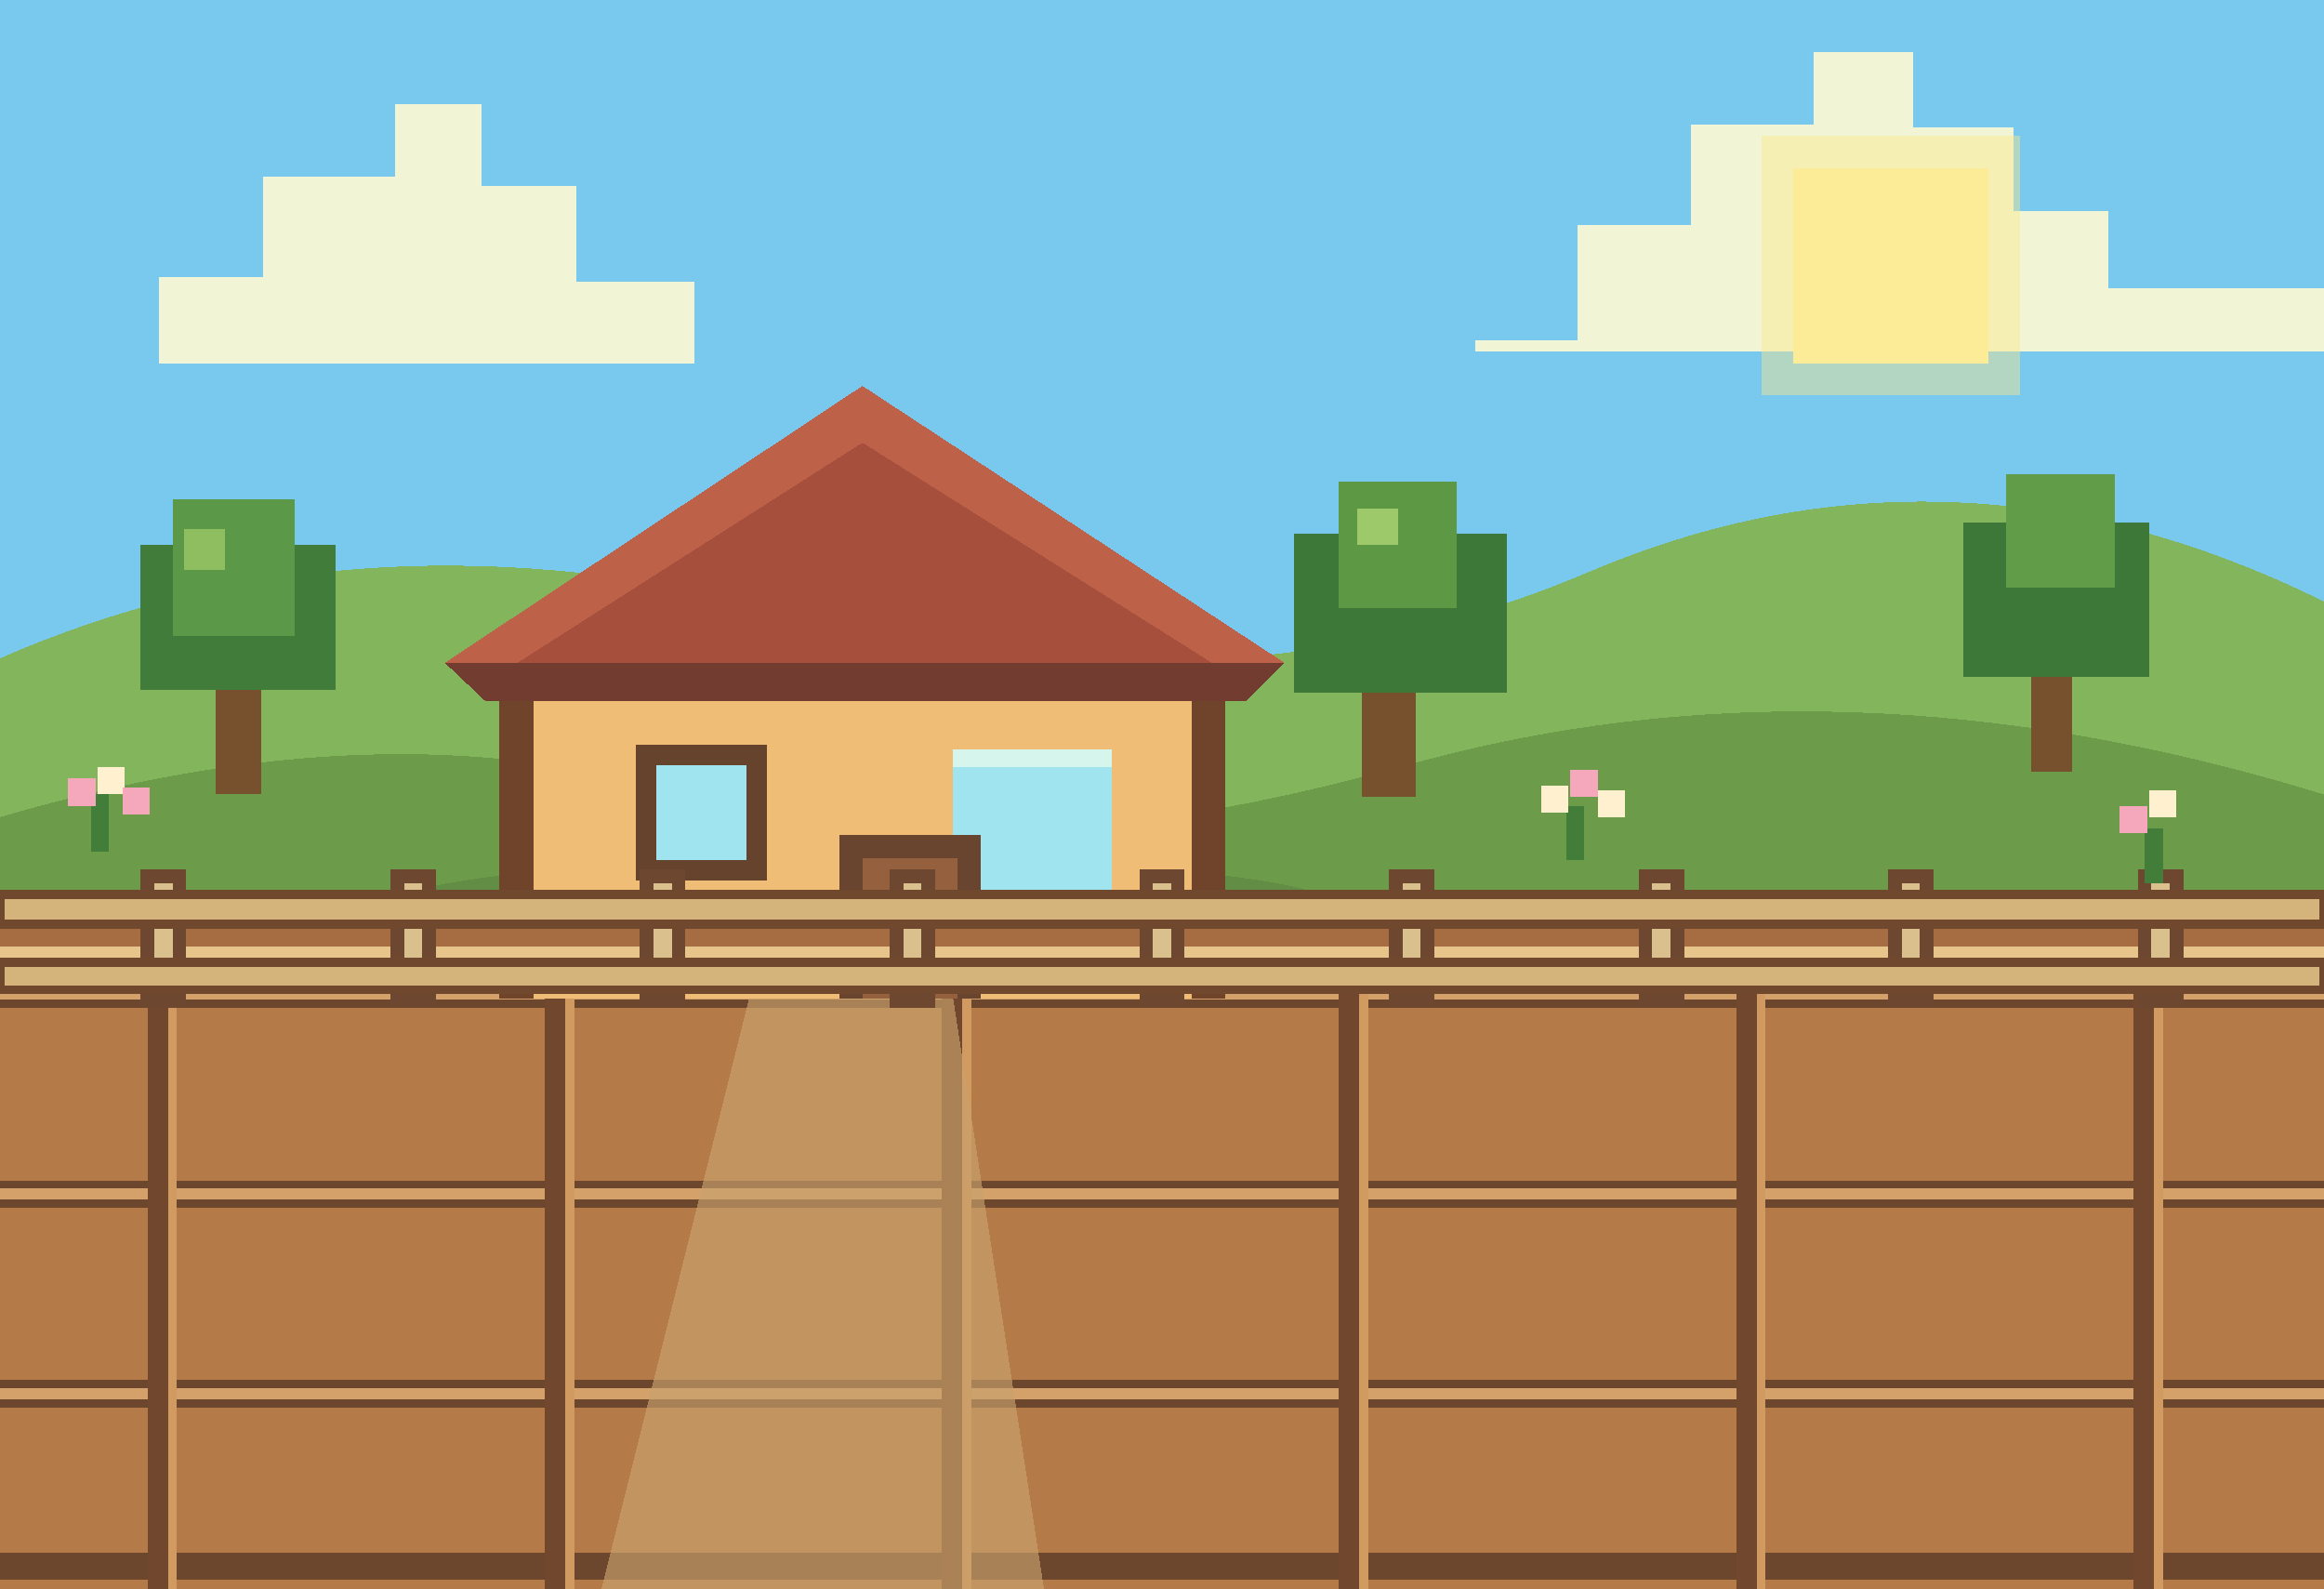
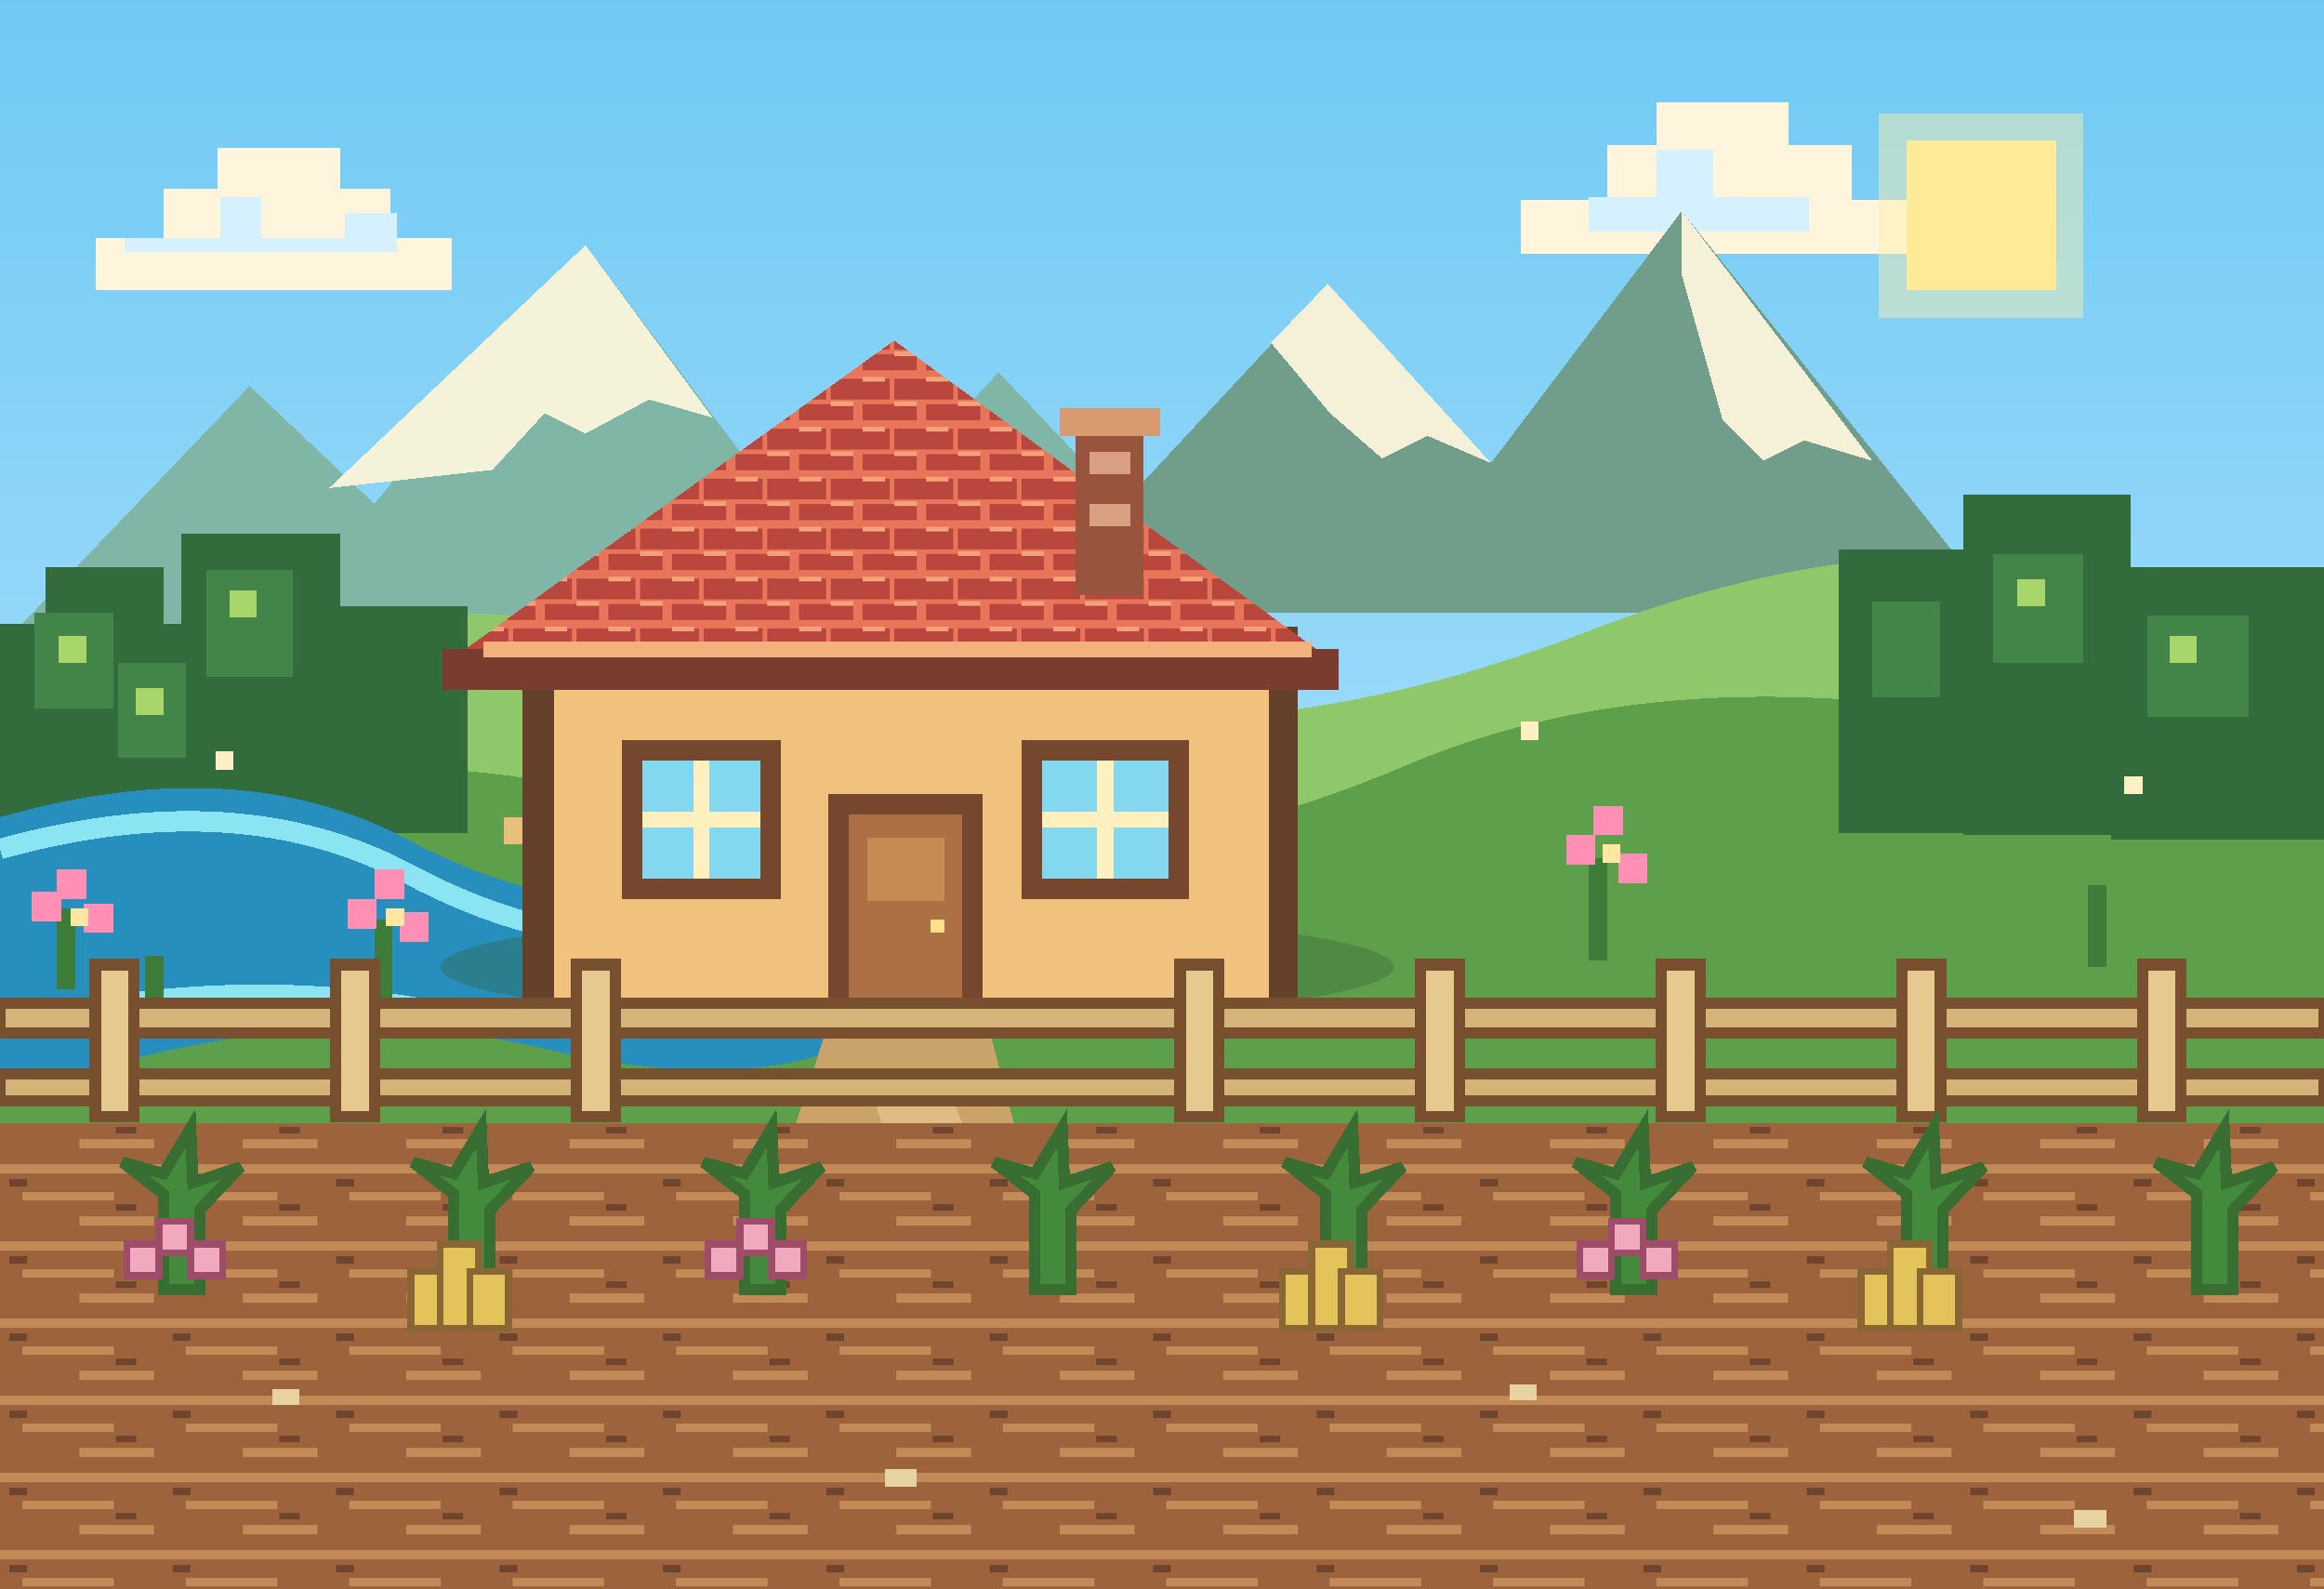
<svg xmlns="http://www.w3.org/2000/svg" viewBox="0 0 1024 700" shape-rendering="crispEdges">
-   <rect width="1024" height="700" fill="#79c9ef" />
-   <path d="M0 160h70v-38h46V78h58V46h38v36h42v42h52v36H0zm650-10h45V99h50V55h54V23h44v33h44v37h42v34h95v28H650z" fill="#f2f5d5" />
-   <rect x="790" y="74" width="86" height="86" fill="#fff1a0" />
-   <rect x="776" y="60" width="114" height="114" fill="#f8e68c" opacity=".45" />
-   <path d="M0 290Q160 220 350 270T700 252T1024 265V700H0Z" fill="#83b65c" />
-   <path d="M0 360Q170 310 300 350T620 337T1024 350V700H0Z" fill="#6c9c49" />
-   <path d="M0 430h1024v270H0z" fill="#b47b49" />
-   <path d="M0 438h1024M0 526h1024M0 614h1024M0 690h1024" stroke="#6d462e" stroke-width="12" />
-   <path d="M0 438h1024M0 526h1024M0 614h1024" stroke="#d5a16a" stroke-width="5" />
-   <path d="M70 438v262M245 438v262M420 438v262M595 438v262M770 438v262M945 438v262" stroke="#71482e" stroke-width="10" />
-   <path d="M76 438v262M251 438v262M426 438v262M601 438v262M776 438v262M951 438v262" stroke="#d19a61" stroke-width="4" />
+   <defs>
+     <linearGradient id="sky" x2="0" y2="1">
+       <stop stop-color="#70c9f4" />
+       <stop offset="1" stop-color="#c7edff" />
+     </linearGradient>
+     <pattern id="roof" width="28" height="22" patternUnits="userSpaceOnUse">
+       <rect width="28" height="22" fill="#b9473d" />
+       <path d="M0 0H28M0 11H28M14 0V11M0 11V22" stroke="#e8755a" stroke-width="4" />
+       <path d="M2 2H12M16 13H26" stroke="#f4a17a" stroke-width="2" />
+     </pattern>
+     <pattern id="soil" width="72" height="34" patternUnits="userSpaceOnUse">
+       <rect width="72" height="34" fill="#9c633d" />
+       <path d="M0 5H72M10 17H50M35 28H68" stroke="#c18a57" stroke-width="4" />
+       <path d="M4 11h8m39 11h9" stroke="#70452e" stroke-width="3" />
+     </pattern>
+   </defs>
+   <rect width="1024" height="700" fill="url(#sky)" />
+   <g fill="#fff5dc">
+     <path d="M42 105h30V83h24V65h54v18h22v22h27v23H42zM670 88h38V64h22V45h58v19h28v24h26v24H670z" />
+   </g>
+   <g fill="#d5f0ff">
+     <path d="M55 105h42V87h18v18h37V94h23v17H55zM700 87h30V66h25v21h42v15h-97z" />
+   </g>
+   <rect x="840" y="62" width="66" height="66" fill="#ffe58a" />
+   <rect x="828" y="50" width="90" height="90" fill="#fff0a9" opacity=".45" />
+   <path d="M0 285L110 170l55 52 93-114 104 139 78-83 115 121H0z" fill="#7fb6a5" />
+   <path d="M145 215l113-107 56 76-28-8-28 15-18-9-23 25z" fill="#f4f2d9" />
+   <path d="M450 270L585 125l72 79 84-111 141 177z" fill="#719e8a" />
+   <path d="M560 151l25-26 72 79-28-12-20 10-23-20zM741 121l0-28 84 110-30-9-18 9-18-18z" fill="#f5f1d8" />
+   <path d="M0 300Q180 242 350 295T700 278T1024 285V700H0Z" fill="#8ec86b" />
+   <path d="M0 360Q160 315 310 360T620 337T1024 355V700H0Z" fill="#5e9f4c" />
  <g>
-     <rect x="95" y="270" width="20" height="80" fill="#77502e" />
-     <rect x="62" y="240" width="86" height="64" fill="#427c3b" />
-     <rect x="76" y="220" width="54" height="60" fill="#5b9847" />
-     <rect x="81" y="233" width="18" height="18" fill="#8fbe60" />
-     <rect x="600" y="276" width="24" height="75" fill="#77502e" />
-     <rect x="570" y="235" width="94" height="70" fill="#3d7839" />
-     <rect x="590" y="212" width="52" height="56" fill="#5d9945" />
-     <rect x="598" y="224" width="18" height="16" fill="#9dc96b" />
-     <rect x="895" y="266" width="18" height="74" fill="#77502e" />
-     <rect x="865" y="230" width="82" height="68" fill="#3d7839" />
-     <rect x="884" y="209" width="48" height="50" fill="#619c49" />
+     <g fill="#326c3c">
+       <rect x="20" y="250" width="52" height="118" />
+       <rect x="0" y="275" width="92" height="92" />
+       <rect x="80" y="235" width="70" height="135" />
+       <rect x="150" y="267" width="56" height="100" />
+       <rect x="810" y="242" width="70" height="125" />
+       <rect x="865" y="218" width="74" height="150" />
+       <rect x="930" y="250" width="94" height="120" />
+     </g>
+     <g fill="#438449">
+       <rect x="15" y="270" width="35" height="42" />
+       <rect x="52" y="292" width="30" height="42" />
+       <rect x="91" y="251" width="38" height="47" />
+       <rect x="825" y="265" width="30" height="42" />
+       <rect x="878" y="244" width="40" height="48" />
+       <rect x="946" y="271" width="45" height="45" />
+     </g>
+     <g fill="#a8d66b">
+       <rect x="26" y="280" width="12" height="12" />
+       <rect x="60" y="303" width="12" height="12" />
+       <rect x="101" y="260" width="12" height="12" />
+       <rect x="889" y="255" width="12" height="12" />
+       <rect x="956" y="280" width="12" height="12" />
+     </g>
  </g>
-   <ellipse cx="380" cy="400" rx="210" ry="22" fill="#476b39" opacity=".3" />
-   <rect x="220" y="286" width="320" height="154" fill="#70432b" />
-   <rect x="235" y="292" width="290" height="148" fill="#f0bd76" />
-   <rect x="235" y="292" width="290" height="16" fill="#ffe0a1" />
-   <path d="M196 292L380 170 566 292Z" fill="#a64f3d" />
-   <path d="M196 292h370l-17 17H214Z" fill="#733c30" />
-   <path d="M380 170l186 122h-32L380 195 228 292h-32Z" fill="#bd6149" />
-   <rect x="280" y="328" width="58" height="60" fill="#66432d" />
-   <rect x="289" y="337" width="40" height="42" fill="#9fe4ef" />
-   <rect x="420" y="330" width="70" height="72" fill="#9fe4ef" />
-   <rect x="420" y="330" width="70" height="8" fill="#d5f5ed" />
-   <rect x="370" y="368" width="62" height="72" fill="#69442e" />
-   <rect x="380" y="378" width="42" height="62" fill="#95603d" />
-   <rect x="408" y="400" width="5" height="5" fill="#f8d27b" />
-   <path d="M330 440L420 440 460 700H265Z" fill="#c9a16b" opacity=".65" />
-   <path d="M0 415h1024v14H0z" fill="#e7c58a" />
-   <path d="M0 408h1024v9H0z" fill="#a76d42" />
-   <g fill="#d9c08c" stroke="#6d472f" stroke-width="6">
-     <rect x="65" y="386" width="14" height="55" />
-     <rect x="175" y="386" width="14" height="55" />
-     <rect x="285" y="386" width="14" height="55" />
-     <rect x="395" y="386" width="14" height="55" />
-     <rect x="505" y="386" width="14" height="55" />
-     <rect x="615" y="386" width="14" height="55" />
-     <rect x="725" y="386" width="14" height="55" />
-     <rect x="835" y="386" width="14" height="55" />
-     <rect x="945" y="386" width="14" height="55" />
+   <path d="M0 360Q105 330 180 370T340 397L405 442Q350 488 240 462T0 485z" fill="#278fbe" />
+   <path d="M0 374Q105 345 180 385T326 409M8 450Q125 425 224 453" fill="none" stroke="#8be4f2" stroke-width="9" />
+   <path d="M232 365l24 0 32 88-22 5z" fill="#b87942" />
+   <path d="M222 360h44v12h-44zM240 389h42v10h-42z" fill="#e8bf7b" />
+   <g fill="#3e7d39">
+     <rect x="25" y="400" width="8" height="36" />
+     <rect x="64" y="421" width="8" height="31" />
+     <rect x="165" y="405" width="8" height="40" />
+     <rect x="700" y="378" width="8" height="45" />
+     <rect x="920" y="390" width="8" height="36" />
  </g>
-   <path d="M0 394h1024v13H0zM0 424h1024v12H0z" fill="#d5b47b" stroke="#70482d" stroke-width="4" />
  <g>
-     <rect x="40" y="350" width="8" height="25" fill="#427d3a" />
-     <rect x="30" y="343" width="12" height="12" fill="#f5a8bb" />
-     <rect x="43" y="338" width="12" height="12" fill="#fff0d0" />
-     <rect x="54" y="347" width="12" height="12" fill="#f5a8bb" />
-     <rect x="690" y="355" width="8" height="24" fill="#427d3a" />
-     <rect x="679" y="346" width="12" height="12" fill="#fff0d0" />
-     <rect x="692" y="339" width="12" height="12" fill="#f5a8bb" />
-     <rect x="704" y="348" width="12" height="12" fill="#fff0d0" />
-     <rect x="945" y="365" width="8" height="24" fill="#427d3a" />
-     <rect x="934" y="355" width="12" height="12" fill="#f5a8bb" />
-     <rect x="947" y="348" width="12" height="12" fill="#fff0d0" />
+     <g fill="#ff8fb5">
+       <rect x="14" y="393" width="13" height="13" />
+       <rect x="37" y="398" width="13" height="13" />
+       <rect x="25" y="383" width="13" height="13" />
+       <rect x="153" y="396" width="13" height="13" />
+       <rect x="176" y="402" width="13" height="13" />
+       <rect x="165" y="383" width="13" height="13" />
+       <rect x="690" y="368" width="13" height="13" />
+       <rect x="713" y="376" width="13" height="13" />
+       <rect x="702" y="355" width="13" height="13" />
+     </g>
+     <g fill="#ffe7a2">
+       <rect x="31" y="400" width="8" height="8" />
+       <rect x="170" y="400" width="8" height="8" />
+       <rect x="706" y="372" width="8" height="8" />
+     </g>
+   </g>
+   <ellipse cx="404" cy="426" rx="210" ry="24" fill="#355f35" opacity=".35" />
+   <rect x="230" y="276" width="342" height="169" fill="#65402b" />
+   <rect x="244" y="286" width="315" height="158" fill="#f1c27d" />
+   <rect x="244" y="286" width="315" height="15" fill="#ffe4a8" />
+   <path d="M195 296L394 155 590 296Z" fill="#6f382f" />
+   <path d="M205 286L394 150 580 286Z" fill="url(#roof)" />
+   <path d="M195 286h395v18H195z" fill="#7b3c30" />
+   <path d="M213 286h365" stroke="#f3b17d" stroke-width="7" />
+   <rect x="474" y="187" width="30" height="75" fill="#98543d" />
+   <rect x="467" y="180" width="44" height="12" fill="#d99a70" />
+   <path d="M480 199h18v10h-18zM480 222h18v10h-18z" fill="#d8a080" />
+   <g>
+     <rect x="274" y="326" width="70" height="70" fill="#75472e" />
+     <rect x="283" y="335" width="52" height="52" fill="#83d7ee" />
+     <path d="M309 335v52M283 361h52" stroke="#fff0bf" stroke-width="7" />
+     <rect x="450" y="326" width="74" height="70" fill="#75472e" />
+     <rect x="459" y="335" width="56" height="52" fill="#83d7ee" />
+     <path d="M487 335v52M459 361h56" stroke="#fff0bf" stroke-width="7" />
+   </g>
+   <rect x="365" y="350" width="68" height="95" fill="#75472e" />
+   <rect x="374" y="359" width="50" height="86" fill="#ad7045" />
+   <rect x="382" y="369" width="34" height="28" fill="#c68a53" />
+   <rect x="410" y="405" width="6" height="6" fill="#ffe08a" />
+   <path d="M356 445h88v9h-88z" fill="#e4bd79" />
+   <path d="M364 454h72l65 246H284z" fill="#caa36b" />
+   <path d="M382 474h34l20 52h-38zM405 548h37l20 51h-41zM426 622h40l18 55h-42z" fill="#dfbc83" />
+   <path d="M0 442H1024v13H0zM0 473H1024v12H0z" fill="#d5b47a" stroke="#79502f" stroke-width="5" />
+   <g fill="#e5c98f" stroke="#79502f" stroke-width="5">
+     <path d="M42 425h17v67H42zM148 425h17v67H148zM254 425h17v67H254zM520 425h17v67H520zM626 425h17v67H626zM732 425h17v67H732zM838 425h17v67H838zM944 425h17v67H944z" />
+   </g>
+   <rect y="495" width="1024" height="205" fill="url(#soil)" />
+   <g stroke="#386e32" stroke-width="5" fill="#438a3d">
+     <path d="M72 568v-42l-18-14 18 5 12-20 1 24 21-7-18 19v35zM200 568v-42l-18-14 18 5 12-20 1 24 21-7-18 19v35zM328 568v-42l-18-14 18 5 12-20 1 24 21-7-18 19v35zM456 568v-42l-18-14 18 5 12-20 1 24 21-7-18 19v35zM584 568v-42l-18-14 18 5 12-20 1 24 21-7-18 19v35zM712 568v-42l-18-14 18 5 12-20 1 24 21-7-18 19v35zM840 568v-42l-18-14 18 5 12-20 1 24 21-7-18 19v35zM968 568v-42l-18-14 18 5 12-20 1 24 21-7-18 19v35z" />
+   </g>
+   <g fill="#f0a9bd" stroke="#9e4c6a" stroke-width="3">
+     <rect x="56" y="548" width="14" height="14" />
+     <rect x="70" y="538" width="14" height="14" />
+     <rect x="84" y="548" width="14" height="14" />
+     <rect x="312" y="548" width="14" height="14" />
+     <rect x="326" y="538" width="14" height="14" />
+     <rect x="340" y="548" width="14" height="14" />
+     <rect x="696" y="548" width="14" height="14" />
+     <rect x="710" y="538" width="14" height="14" />
+     <rect x="724" y="548" width="14" height="14" />
+   </g>
+   <g fill="#e4c35b" stroke="#8a6535" stroke-width="3">
+     <rect x="181" y="560" width="17" height="25" />
+     <rect x="194" y="548" width="17" height="37" />
+     <rect x="207" y="560" width="17" height="25" />
+     <rect x="565" y="560" width="17" height="25" />
+     <rect x="578" y="548" width="17" height="37" />
+     <rect x="591" y="560" width="17" height="25" />
+     <rect x="820" y="560" width="17" height="25" />
+     <rect x="833" y="548" width="17" height="37" />
+     <rect x="846" y="560" width="17" height="25" />
+   </g>
+   <g fill="#e7d2a2">
+     <rect x="120" y="612" width="12" height="7" />
+     <rect x="390" y="647" width="14" height="8" />
+     <rect x="665" y="610" width="12" height="7" />
+     <rect x="914" y="665" width="14" height="8" />
+   </g>
+   <g fill="#fff0c3">
+     <rect x="95" y="331" width="8" height="8" />
+     <rect x="670" y="318" width="8" height="8" />
+     <rect x="936" y="342" width="8" height="8" />
  </g>
</svg>
